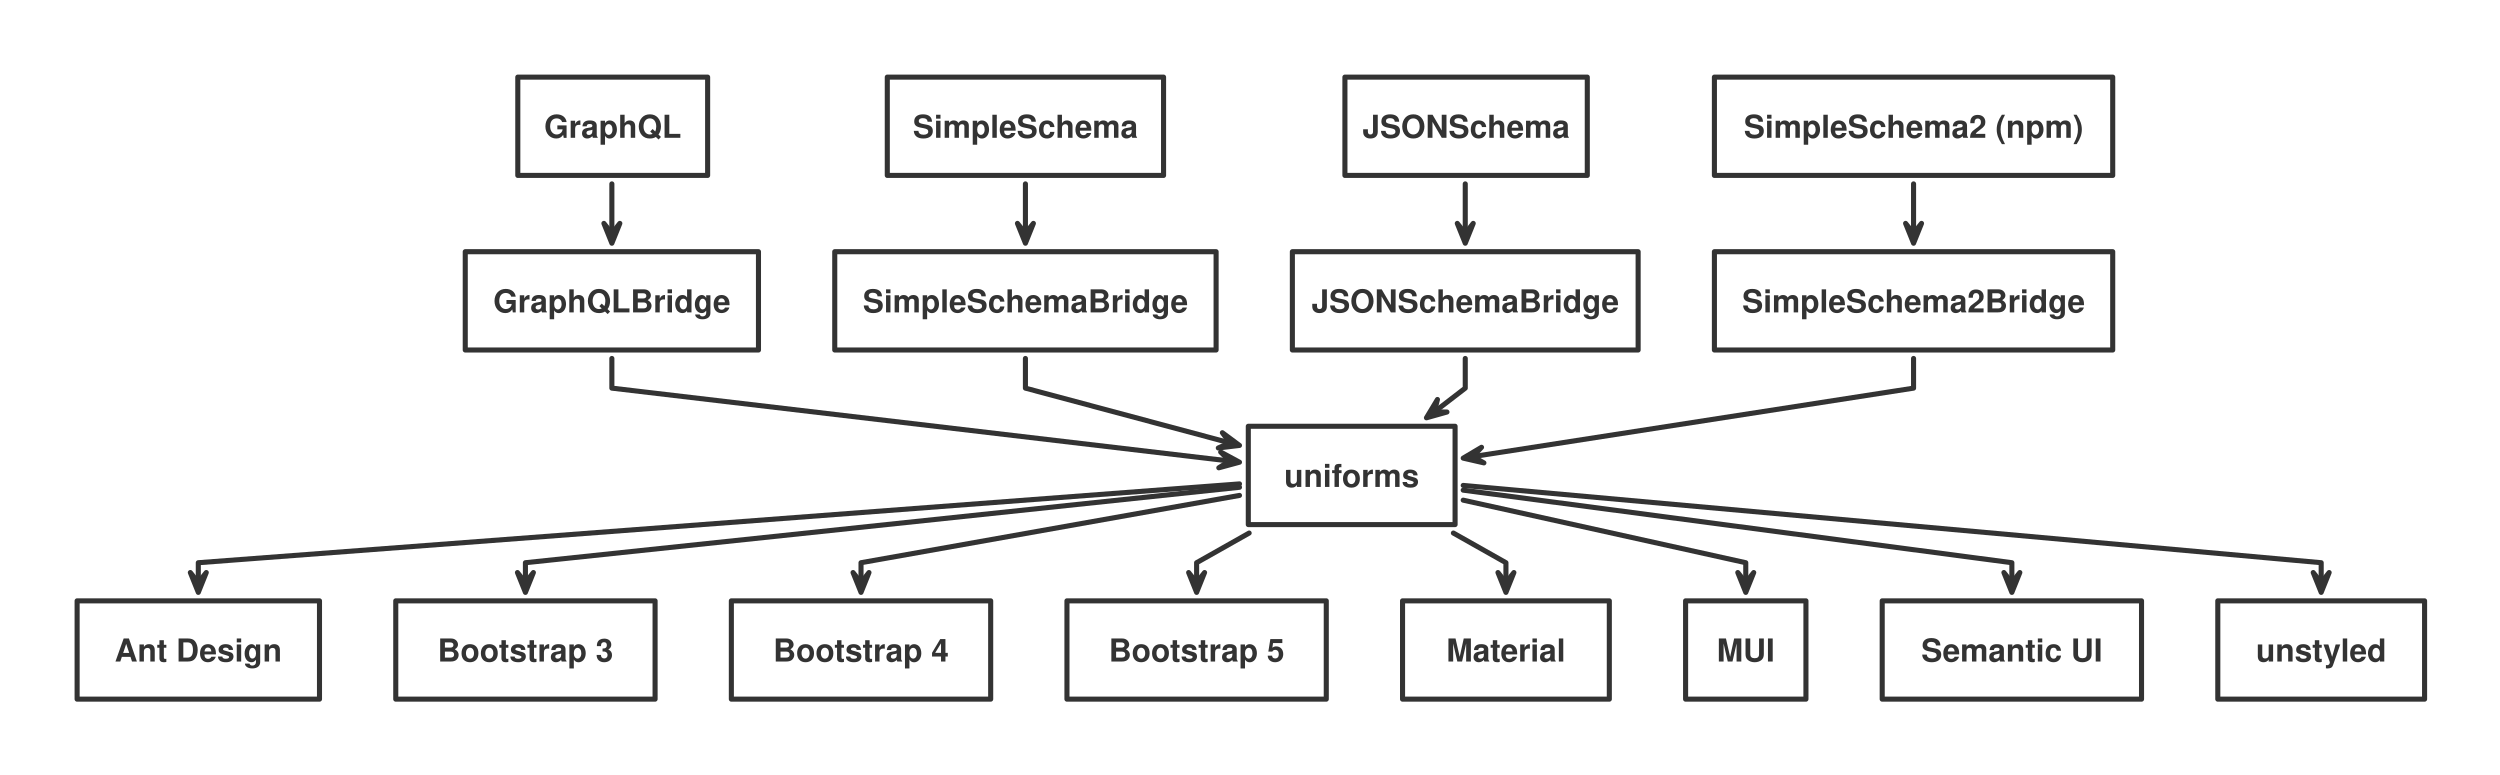
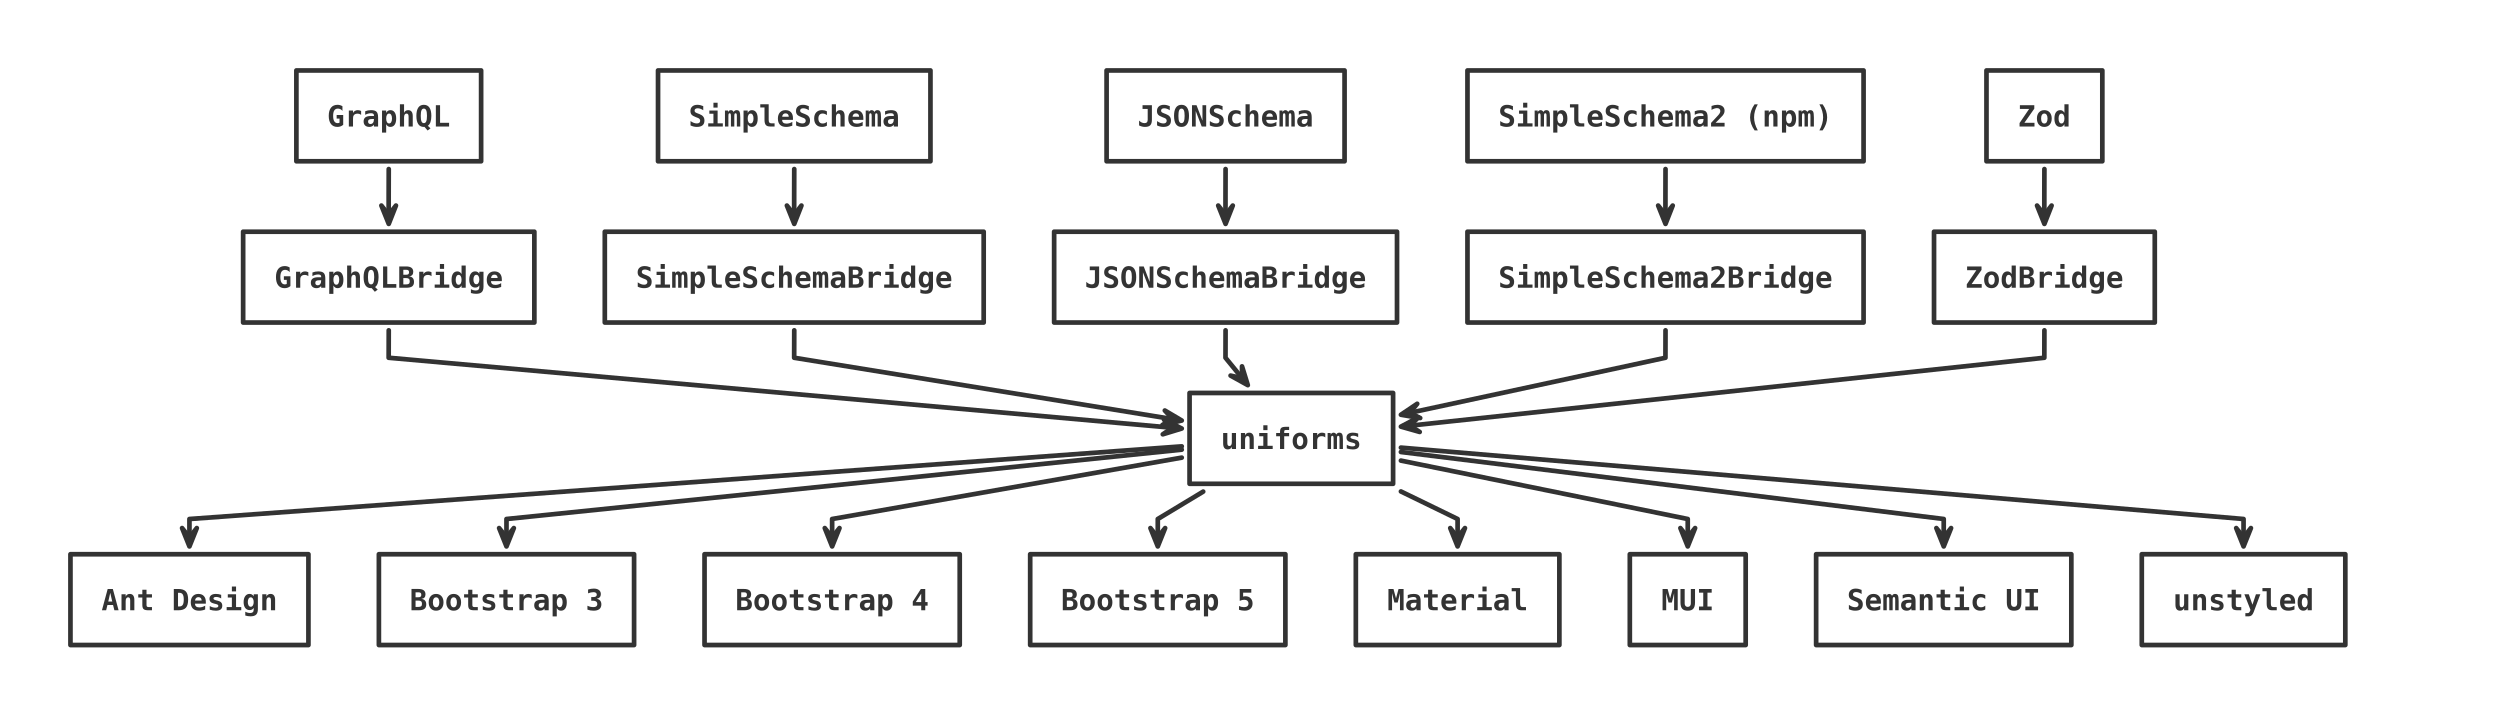
- <svg xmlns="http://www.w3.org/2000/svg" version="1.1" baseProfile="full" width="1475" height="457" viewbox="0 0 1475 457" style="font:bold  14pt monospace, Helvetica, sans-serif;;stroke-linejoin:round;stroke-linecap:round">
-   <rect x="0" y="0" height="457" width="1475" style="stroke:none; fill:transparent;" />
-   <path d="M361 108.5 L361 126 L361 137.7 L361 137.7 " style="stroke:#333;fill:none;stroke-dasharray:none;stroke-width:3;" />
-   <path d="M356.3 131.8 L361 137.7 L365.7 131.8 L361 143.5 Z" style="stroke:#333;fill:#333;stroke-dasharray:none;stroke-width:3;" />
-   <path d="M864.5 108.5 L864.5 126 L864.5 137.7 L864.5 137.7 " style="stroke:#333;fill:none;stroke-dasharray:none;stroke-width:3;" />
-   <path d="M859.8 131.8 L864.5 137.7 L869.2 131.8 L864.5 143.5 Z" style="stroke:#333;fill:#333;stroke-dasharray:none;stroke-width:3;" />
-   <path d="M1129 108.5 L1129 126 L1129 137.7 L1129 137.7 " style="stroke:#333;fill:none;stroke-dasharray:none;stroke-width:3;" />
-   <path d="M1124.3 131.8 L1129 137.7 L1133.7 131.8 L1129 143.5 Z" style="stroke:#333;fill:#333;stroke-dasharray:none;stroke-width:3;" />
-   <path d="M605 108.5 L605 126 L605 137.7 L605 137.7 " style="stroke:#333;fill:none;stroke-dasharray:none;stroke-width:3;" />
-   <path d="M600.3 131.8 L605 137.7 L609.7 131.8 L605 143.5 Z" style="stroke:#333;fill:#333;stroke-dasharray:none;stroke-width:3;" />
-   <path d="M361 211.5 L361 229 L725.5 272 L725.5 272 " style="stroke:#333;fill:none;stroke-dasharray:none;stroke-width:3;" />
-   <path d="M719.1 276 L725.5 272 L720.2 266.7 L731.3 272.7 Z" style="stroke:#333;fill:#333;stroke-dasharray:none;stroke-width:3;" />
-   <path d="M605 211.5 L605 229 L725.6 261.3 L725.6 261.3 " style="stroke:#333;fill:none;stroke-dasharray:none;stroke-width:3;" />
-   <path d="M718.8 264.3 L725.6 261.3 L721.2 255.3 L731.3 262.8 Z" style="stroke:#333;fill:#333;stroke-dasharray:none;stroke-width:3;" />
-   <path d="M864.5 211.5 L864.5 229 L846.3 243 L846.3 243 " style="stroke:#333;fill:none;stroke-dasharray:none;stroke-width:3;" />
-   <path d="M848.1 235.7 L846.3 243 L853.7 243.1 L841.6 246.5 Z" style="stroke:#333;fill:#333;stroke-dasharray:none;stroke-width:3;" />
-   <path d="M1129 211.5 L1129 229 L869 269.4 L869 269.4 " style="stroke:#333;fill:none;stroke-dasharray:none;stroke-width:3;" />
-   <path d="M874.1 263.9 L869 269.4 L875.5 273.1 L863.3 270.3 Z" style="stroke:#333;fill:#333;stroke-dasharray:none;stroke-width:3;" />
-   <path d="M731.3 285.5 L117 332 L117 343.7 L117 343.7 " style="stroke:#333;fill:none;stroke-dasharray:none;stroke-width:3;" />
-   <path d="M112.3 337.8 L117 343.7 L121.7 337.8 L117 349.5 Z" style="stroke:#333;fill:#333;stroke-dasharray:none;stroke-width:3;" />
-   <path d="M731.3 287.5 L310 332 L310 343.7 L310 343.7 " style="stroke:#333;fill:none;stroke-dasharray:none;stroke-width:3;" />
-   <path d="M305.3 337.8 L310 343.7 L314.7 337.8 L310 349.5 Z" style="stroke:#333;fill:#333;stroke-dasharray:none;stroke-width:3;" />
-   <path d="M731.3 292.3 L508 332 L508 343.7 L508 343.7 " style="stroke:#333;fill:none;stroke-dasharray:none;stroke-width:3;" />
-   <path d="M503.3 337.8 L508 343.7 L512.7 337.8 L508 349.5 Z" style="stroke:#333;fill:#333;stroke-dasharray:none;stroke-width:3;" />
-   <path d="M737 314.5 L706 332 L706 343.7 L706 343.7 " style="stroke:#333;fill:none;stroke-dasharray:none;stroke-width:3;" />
-   <path d="M701.3 337.8 L706 343.7 L710.7 337.8 L706 349.5 Z" style="stroke:#333;fill:#333;stroke-dasharray:none;stroke-width:3;" />
-   <path d="M857.5 314.5 L888.5 332 L888.5 343.7 L888.5 343.7 " style="stroke:#333;fill:none;stroke-dasharray:none;stroke-width:3;" />
-   <path d="M883.8 337.8 L888.5 343.7 L893.2 337.8 L888.5 349.5 Z" style="stroke:#333;fill:#333;stroke-dasharray:none;stroke-width:3;" />
-   <path d="M863.3 295.1 L1030 332 L1030 343.7 L1030 343.7 " style="stroke:#333;fill:none;stroke-dasharray:none;stroke-width:3;" />
-   <path d="M1025.3 337.8 L1030 343.7 L1034.7 337.8 L1030 349.5 Z" style="stroke:#333;fill:#333;stroke-dasharray:none;stroke-width:3;" />
-   <path d="M863.3 289.2 L1187 332 L1187 343.7 L1187 343.7 " style="stroke:#333;fill:none;stroke-dasharray:none;stroke-width:3;" />
-   <path d="M1182.3 337.8 L1187 343.7 L1191.7 337.8 L1187 349.5 Z" style="stroke:#333;fill:#333;stroke-dasharray:none;stroke-width:3;" />
-   <path d="M863.3 286.4 L1369.5 332 L1369.5 343.7 L1369.5 343.7 " style="stroke:#333;fill:none;stroke-dasharray:none;stroke-width:3;" />
-   <path d="M1364.8 337.8 L1369.5 343.7 L1374.2 337.8 L1369.5 349.5 Z" style="stroke:#333;fill:#333;stroke-dasharray:none;stroke-width:3;" />
-   <rect x="305.5" y="45.5" height="58" width="112" data-name="GraphQL" style="stroke:#333;fill:transparent;stroke-dasharray:none;stroke-width:3;" />
-   <text x="361.5" y="81.3" style="fill: #333;font:bold  14pt monospace, Helvetica, sans-serif;text-anchor: middle;" data-name="GraphQL">GraphQL</text>
-   <rect x="274.5" y="148.5" height="58" width="173" data-name="GraphQLBridge" style="stroke:#333;fill:transparent;stroke-dasharray:none;stroke-width:3;" />
-   <text x="361" y="184.3" style="fill: #333;font:bold  14pt monospace, Helvetica, sans-serif;text-anchor: middle;" data-name="GraphQLBridge">GraphQLBridge</text>
-   <rect x="793.5" y="45.5" height="58" width="143" data-name="JSONSchema" style="stroke:#333;fill:transparent;stroke-dasharray:none;stroke-width:3;" />
-   <text x="865" y="81.3" style="fill: #333;font:bold  14pt monospace, Helvetica, sans-serif;text-anchor: middle;" data-name="JSONSchema">JSONSchema</text>
-   <rect x="762.5" y="148.5" height="58" width="204" data-name="JSONSchemaBridge" style="stroke:#333;fill:transparent;stroke-dasharray:none;stroke-width:3;" />
-   <text x="864.5" y="184.3" style="fill: #333;font:bold  14pt monospace, Helvetica, sans-serif;text-anchor: middle;" data-name="JSONSchemaBridge">JSONSchemaBridge</text>
-   <rect x="1011.5" y="45.5" height="58" width="235" data-name="SimpleSchema2 (npm)" style="stroke:#333;fill:transparent;stroke-dasharray:none;stroke-width:3;" />
-   <text x="1129" y="81.3" style="fill: #333;font:bold  14pt monospace, Helvetica, sans-serif;text-anchor: middle;" data-name="SimpleSchema2 (npm)">SimpleSchema2 (npm)</text>
-   <rect x="1011.5" y="148.5" height="58" width="235" data-name="SimpleSchema2Bridge" style="stroke:#333;fill:transparent;stroke-dasharray:none;stroke-width:3;" />
-   <text x="1129" y="184.3" style="fill: #333;font:bold  14pt monospace, Helvetica, sans-serif;text-anchor: middle;" data-name="SimpleSchema2Bridge">SimpleSchema2Bridge</text>
-   <rect x="523.5" y="45.5" height="58" width="163" data-name="SimpleSchema" style="stroke:#333;fill:transparent;stroke-dasharray:none;stroke-width:3;" />
-   <text x="605" y="81.3" style="fill: #333;font:bold  14pt monospace, Helvetica, sans-serif;text-anchor: middle;" data-name="SimpleSchema">SimpleSchema</text>
-   <rect x="492.5" y="148.5" height="58" width="225" data-name="SimpleSchemaBridge" style="stroke:#333;fill:transparent;stroke-dasharray:none;stroke-width:3;" />
-   <text x="605" y="184.3" style="fill: #333;font:bold  14pt monospace, Helvetica, sans-serif;text-anchor: middle;" data-name="SimpleSchemaBridge">SimpleSchemaBridge</text>
-   <rect x="736.5" y="251.5" height="58" width="122" data-name="uniforms" style="stroke:#333;fill:transparent;stroke-dasharray:none;stroke-width:3;" />
-   <text x="797.5" y="287.3" style="fill: #333;font:bold  14pt monospace, Helvetica, sans-serif;text-anchor: middle;" data-name="uniforms">uniforms</text>
-   <rect x="45.5" y="354.5" height="58" width="143" data-name="Ant Design" style="stroke:#333;fill:transparent;stroke-dasharray:none;stroke-width:3;" />
-   <text x="117" y="390.3" style="fill: #333;font:bold  14pt monospace, Helvetica, sans-serif;text-anchor: middle;" data-name="Ant Design">Ant Design</text>
-   <rect x="233.5" y="354.5" height="58" width="153" data-name="Bootstrap 3" style="stroke:#333;fill:transparent;stroke-dasharray:none;stroke-width:3;" />
-   <text x="310" y="390.3" style="fill: #333;font:bold  14pt monospace, Helvetica, sans-serif;text-anchor: middle;" data-name="Bootstrap 3">Bootstrap 3</text>
-   <rect x="431.5" y="354.5" height="58" width="153" data-name="Bootstrap 4" style="stroke:#333;fill:transparent;stroke-dasharray:none;stroke-width:3;" />
-   <text x="508" y="390.3" style="fill: #333;font:bold  14pt monospace, Helvetica, sans-serif;text-anchor: middle;" data-name="Bootstrap 4">Bootstrap 4</text>
-   <rect x="629.5" y="354.5" height="58" width="153" data-name="Bootstrap 5" style="stroke:#333;fill:transparent;stroke-dasharray:none;stroke-width:3;" />
-   <text x="706" y="390.3" style="fill: #333;font:bold  14pt monospace, Helvetica, sans-serif;text-anchor: middle;" data-name="Bootstrap 5">Bootstrap 5</text>
-   <rect x="827.5" y="354.5" height="58" width="122" data-name="Material" style="stroke:#333;fill:transparent;stroke-dasharray:none;stroke-width:3;" />
-   <text x="888.5" y="390.3" style="fill: #333;font:bold  14pt monospace, Helvetica, sans-serif;text-anchor: middle;" data-name="Material">Material</text>
-   <rect x="994.5" y="354.5" height="58" width="71" data-name="MUI" style="stroke:#333;fill:transparent;stroke-dasharray:none;stroke-width:3;" />
-   <text x="1030" y="390.3" style="fill: #333;font:bold  14pt monospace, Helvetica, sans-serif;text-anchor: middle;" data-name="MUI">MUI</text>
-   <rect x="1110.5" y="354.5" height="58" width="153" data-name="Semantic UI" style="stroke:#333;fill:transparent;stroke-dasharray:none;stroke-width:3;" />
-   <text x="1187" y="390.3" style="fill: #333;font:bold  14pt monospace, Helvetica, sans-serif;text-anchor: middle;" data-name="Semantic UI">Semantic UI</text>
-   <rect x="1308.5" y="354.5" height="58" width="122" data-name="unstyled" style="stroke:#333;fill:transparent;stroke-dasharray:none;stroke-width:3;" />
-   <text x="1369.5" y="390.3" style="fill: #333;font:bold  14pt monospace, Helvetica, sans-serif;text-anchor: middle;" data-name="unstyled">unstyled</text>
+ <svg xmlns="http://www.w3.org/2000/svg" version="1.1" baseProfile="full" width="1596.8" height="457.0" viewbox="0 0 1596.75 457">
+   <g stroke-width="1.0" text-align="left" font="12pt Helvetica, Arial, sans-serif" font-size="14pt" font-family="monospace" font-weight="bold" font-style="normal">
+     <g font-family="monospace" font-size="14pt" font-weight="bold" font-style="normal" stroke-width="3.0" stroke-linejoin="round" stroke-linecap="round" stroke="#333">
+       <g stroke="transparent" fill="transparent">
+         <rect x="0.0" y="0.0" height="457.0" width="1596.8" stroke="none" />
+       </g>
+       <g transform="translate(20, 20)" fill="#333">
+         <g transform="translate(20, 20)" fill="#333" font-family="monospace" font-size="14pt" font-weight="normal" font-style="normal">
+           <path d="M208.3 68.0 L208.25 85.5 L208.25 97.167 L208.3 97.2 " fill="none" />
+           <path d="M203.6 91.3 L208.3 97.2 L212.9 91.3 L208.3 103.0 Z" />
+           <path d="M208.3 171.0 L208.25 188.5 L708.94 233.228 L708.9 233.2 " fill="none" />
+           <path d="M702.7 237.4 L708.9 233.2 L703.5 228.1 L714.8 233.7 Z" />
+           <path d="M467.3 68.0 L467.25 85.5 L467.25 97.167 L467.3 97.2 " fill="none" />
+           <path d="M462.6 91.3 L467.3 97.2 L471.9 91.3 L467.3 103.0 Z" />
+           <path d="M467.3 171.0 L467.25 188.5 L708.992 227.712 L709.0 227.7 " fill="none" />
+           <path d="M702.5 231.4 L709.0 227.7 L704.0 222.2 L714.8 228.6 Z" />
+           <path d="M742.8 68.0 L742.75 85.5 L742.75 97.167 L742.8 97.2 " fill="none" />
+           <path d="M738.1 91.3 L742.8 97.2 L747.4 91.3 L742.8 103.0 Z" />
+           <path d="M742.8 171.0 L742.75 188.5 L753.335 201.479 L753.3 201.5 " fill="none" />
+           <path d="M746.0 199.9 L753.3 201.5 L753.3 194.0 L757.0 206.0 Z" />
+           <path d="M1023.8 68.0 L1023.75 85.5 L1023.75 97.167 L1023.8 97.2 " fill="none" />
+           <path d="M1019.1 91.3 L1023.8 97.2 L1028.4 91.3 L1023.8 103.0 Z" />
+           <path d="M1023.8 171.0 L1023.75 188.5 L860.452 223.688 L860.5 223.7 " fill="none" />
+           <path d="M865.2 217.9 L860.5 223.7 L867.1 227.0 L854.8 224.9 Z" />
+           <path d="M1265.8 68.0 L1265.75 85.5 L1265.75 97.167 L1265.8 97.2 " fill="none" />
+           <path d="M1261.1 91.3 L1265.8 97.2 L1270.4 91.3 L1265.8 103.0 Z" />
+           <path d="M1265.8 171.0 L1265.75 188.5 L860.55 231.884 L860.6 231.9 " fill="none" />
+           <path d="M865.9 226.6 L860.6 231.9 L866.8 235.9 L854.8 232.5 Z" />
+           <path d="M714.8 245.1 L81 291.5 L81 303.167 L81.0 303.2 " fill="none" />
+           <path d="M76.3 297.3 L81.0 303.2 L85.7 297.3 L81.0 309.0 Z" />
+           <path d="M714.8 247.2 L283.5 291.5 L283.5 303.167 L283.5 303.2 " fill="none" />
+           <path d="M278.8 297.3 L283.5 303.2 L288.2 297.3 L283.5 309.0 Z" />
+           <path d="M714.8 252.3 L491.5 291.5 L491.5 303.167 L491.5 303.2 " fill="none" />
+           <path d="M486.8 297.3 L491.5 303.2 L496.2 297.3 L491.5 309.0 Z" />
+           <path d="M728.5 274.0 L699.5 291.5 L699.5 303.167 L699.5 303.2 " fill="none" />
+           <path d="M694.8 297.3 L699.5 303.2 L704.2 297.3 L699.5 309.0 Z" />
+           <path d="M854.8 273.9 L891 291.5 L891 303.167 L891.0 303.2 " fill="none" />
+           <path d="M886.3 297.3 L891.0 303.2 L895.7 297.3 L891.0 309.0 Z" />
+           <path d="M854.8 254.2 L1038 291.5 L1038 303.167 L1038.0 303.2 " fill="none" />
+           <path d="M1033.3 297.3 L1038.0 303.2 L1042.7 297.3 L1038.0 309.0 Z" />
+           <path d="M854.8 248.7 L1201.5 291.5 L1201.5 303.167 L1201.5 303.2 " fill="none" />
+           <path d="M1196.8 297.3 L1201.5 303.2 L1206.2 297.3 L1201.5 309.0 Z" />
+           <path d="M854.8 245.9 L1393 291.5 L1393 303.167 L1393.0 303.2 " fill="none" />
+           <path d="M1388.3 297.3 L1393.0 303.2 L1397.7 297.3 L1393.0 309.0 Z" />
+           <g data-name="GraphQL">
+             <g fill="transparent" stroke="#333" data-name="GraphQL">
+               <rect x="149.3" y="5.0" height="58.0" width="118.0" data-name="GraphQL" />
+             </g>
+             <g transform="translate(149.25, 5)" font-family="monospace" font-size="14pt" font-weight="bold" font-style="normal" data-name="GraphQL">
+               <g transform="translate(20, 20)" fill="#333" text-align="center" data-name="GraphQL">
+                 <text x="39.0" y="15.8" stroke="none" text-anchor="middle" data-name="GraphQL">GraphQL</text>
+               </g>
+             </g>
+           </g>
+           <g data-name="GraphQLBridge">
+             <g fill="transparent" stroke="#333" data-name="GraphQLBridge">
+               <rect x="115.3" y="108.0" height="58.0" width="186.0" data-name="GraphQLBridge" />
+             </g>
+             <g transform="translate(115.25, 108)" font-family="monospace" font-size="14pt" font-weight="bold" font-style="normal" data-name="GraphQLBridge">
+               <g transform="translate(20, 20)" fill="#333" text-align="center" data-name="GraphQLBridge">
+                 <text x="73.0" y="15.8" stroke="none" text-anchor="middle" data-name="GraphQLBridge">GraphQLBridge</text>
+               </g>
+             </g>
+           </g>
+           <g data-name="uniforms">
+             <g fill="transparent" stroke="#333" data-name="uniforms">
+               <rect x="719.8" y="211.0" height="58.0" width="130.0" data-name="uniforms" />
+             </g>
+             <g transform="translate(719.75, 211)" font-family="monospace" font-size="14pt" font-weight="bold" font-style="normal" data-name="uniforms">
+               <g transform="translate(20, 20)" fill="#333" text-align="center" data-name="uniforms">
+                 <text x="45.0" y="15.8" stroke="none" text-anchor="middle" data-name="uniforms">uniforms</text>
+               </g>
+             </g>
+           </g>
+           <g data-name="SimpleSchema">
+             <g fill="transparent" stroke="#333" data-name="SimpleSchema">
+               <rect x="380.3" y="5.0" height="58.0" width="174.0" data-name="SimpleSchema" />
+             </g>
+             <g transform="translate(380.25, 5)" font-family="monospace" font-size="14pt" font-weight="bold" font-style="normal" data-name="SimpleSchema">
+               <g transform="translate(20, 20)" fill="#333" text-align="center" data-name="SimpleSchema">
+                 <text x="67.0" y="15.8" stroke="none" text-anchor="middle" data-name="SimpleSchema">SimpleSchema</text>
+               </g>
+             </g>
+           </g>
+           <g data-name="SimpleSchemaBridge">
+             <g fill="transparent" stroke="#333" data-name="SimpleSchemaBridge">
+               <rect x="346.3" y="108.0" height="58.0" width="242.0" data-name="SimpleSchemaBridge" />
+             </g>
+             <g transform="translate(346.25, 108)" font-family="monospace" font-size="14pt" font-weight="bold" font-style="normal" data-name="SimpleSchemaBridge">
+               <g transform="translate(20, 20)" fill="#333" text-align="center" data-name="SimpleSchemaBridge">
+                 <text x="101.0" y="15.8" stroke="none" text-anchor="middle" data-name="SimpleSchemaBridge">SimpleSchemaBridge</text>
+               </g>
+             </g>
+           </g>
+           <g data-name="JSONSchema">
+             <g fill="transparent" stroke="#333" data-name="JSONSchema">
+               <rect x="666.8" y="5.0" height="58.0" width="152.0" data-name="JSONSchema" />
+             </g>
+             <g transform="translate(666.75, 5)" font-family="monospace" font-size="14pt" font-weight="bold" font-style="normal" data-name="JSONSchema">
+               <g transform="translate(20, 20)" fill="#333" text-align="center" data-name="JSONSchema">
+                 <text x="56.0" y="15.8" stroke="none" text-anchor="middle" data-name="JSONSchema">JSONSchema</text>
+               </g>
+             </g>
+           </g>
+           <g data-name="JSONSchemaBridge">
+             <g fill="transparent" stroke="#333" data-name="JSONSchemaBridge">
+               <rect x="633.3" y="108.0" height="58.0" width="219.0" data-name="JSONSchemaBridge" />
+             </g>
+             <g transform="translate(633.25, 108)" font-family="monospace" font-size="14pt" font-weight="bold" font-style="normal" data-name="JSONSchemaBridge">
+               <g transform="translate(20, 20)" fill="#333" text-align="center" data-name="JSONSchemaBridge">
+                 <text x="89.5" y="15.8" stroke="none" text-anchor="middle" data-name="JSONSchemaBridge">JSONSchemaBridge</text>
+               </g>
+             </g>
+           </g>
+           <g data-name="SimpleSchema2 (npm)">
+             <g fill="transparent" stroke="#333" data-name="SimpleSchema2 (npm)">
+               <rect x="897.3" y="5.0" height="58.0" width="253.0" data-name="SimpleSchema2 (npm)" />
+             </g>
+             <g transform="translate(897.25, 5)" font-family="monospace" font-size="14pt" font-weight="bold" font-style="normal" data-name="SimpleSchema2 (npm)">
+               <g transform="translate(20, 20)" fill="#333" text-align="center" data-name="SimpleSchema2 (npm)">
+                 <text x="106.5" y="15.8" stroke="none" text-anchor="middle" data-name="SimpleSchema2 (npm)">SimpleSchema2 (npm)</text>
+               </g>
+             </g>
+           </g>
+           <g data-name="SimpleSchema2Bridge">
+             <g fill="transparent" stroke="#333" data-name="SimpleSchema2Bridge">
+               <rect x="897.3" y="108.0" height="58.0" width="253.0" data-name="SimpleSchema2Bridge" />
+             </g>
+             <g transform="translate(897.25, 108)" font-family="monospace" font-size="14pt" font-weight="bold" font-style="normal" data-name="SimpleSchema2Bridge">
+               <g transform="translate(20, 20)" fill="#333" text-align="center" data-name="SimpleSchema2Bridge">
+                 <text x="106.5" y="15.8" stroke="none" text-anchor="middle" data-name="SimpleSchema2Bridge">SimpleSchema2Bridge</text>
+               </g>
+             </g>
+           </g>
+           <g data-name="Zod">
+             <g fill="transparent" stroke="#333" data-name="Zod">
+               <rect x="1228.8" y="5.0" height="58.0" width="74.0" data-name="Zod" />
+             </g>
+             <g transform="translate(1228.75, 5)" font-family="monospace" font-size="14pt" font-weight="bold" font-style="normal" data-name="Zod">
+               <g transform="translate(20, 20)" fill="#333" text-align="center" data-name="Zod">
+                 <text x="17.0" y="15.8" stroke="none" text-anchor="middle" data-name="Zod">Zod</text>
+               </g>
+             </g>
+           </g>
+           <g data-name="ZodBridge">
+             <g fill="transparent" stroke="#333" data-name="ZodBridge">
+               <rect x="1195.3" y="108.0" height="58.0" width="141.0" data-name="ZodBridge" />
+             </g>
+             <g transform="translate(1195.25, 108)" font-family="monospace" font-size="14pt" font-weight="bold" font-style="normal" data-name="ZodBridge">
+               <g transform="translate(20, 20)" fill="#333" text-align="center" data-name="ZodBridge">
+                 <text x="50.5" y="15.8" stroke="none" text-anchor="middle" data-name="ZodBridge">ZodBridge</text>
+               </g>
+             </g>
+           </g>
+           <g data-name="Ant Design">
+             <g fill="transparent" stroke="#333" data-name="Ant Design">
+               <rect x="5.0" y="314.0" height="58.0" width="152.0" data-name="Ant Design" />
+             </g>
+             <g transform="translate(5, 314)" font-family="monospace" font-size="14pt" font-weight="bold" font-style="normal" data-name="Ant Design">
+               <g transform="translate(20, 20)" fill="#333" text-align="center" data-name="Ant Design">
+                 <text x="56.0" y="15.8" stroke="none" text-anchor="middle" data-name="Ant Design">Ant Design</text>
+               </g>
+             </g>
+           </g>
+           <g data-name="Bootstrap 3">
+             <g fill="transparent" stroke="#333" data-name="Bootstrap 3">
+               <rect x="202.0" y="314.0" height="58.0" width="163.0" data-name="Bootstrap 3" />
+             </g>
+             <g transform="translate(202, 314)" font-family="monospace" font-size="14pt" font-weight="bold" font-style="normal" data-name="Bootstrap 3">
+               <g transform="translate(20, 20)" fill="#333" text-align="center" data-name="Bootstrap 3">
+                 <text x="61.5" y="15.8" stroke="none" text-anchor="middle" data-name="Bootstrap 3">Bootstrap 3</text>
+               </g>
+             </g>
+           </g>
+           <g data-name="Bootstrap 4">
+             <g fill="transparent" stroke="#333" data-name="Bootstrap 4">
+               <rect x="410.0" y="314.0" height="58.0" width="163.0" data-name="Bootstrap 4" />
+             </g>
+             <g transform="translate(410, 314)" font-family="monospace" font-size="14pt" font-weight="bold" font-style="normal" data-name="Bootstrap 4">
+               <g transform="translate(20, 20)" fill="#333" text-align="center" data-name="Bootstrap 4">
+                 <text x="61.5" y="15.8" stroke="none" text-anchor="middle" data-name="Bootstrap 4">Bootstrap 4</text>
+               </g>
+             </g>
+           </g>
+           <g data-name="Bootstrap 5">
+             <g fill="transparent" stroke="#333" data-name="Bootstrap 5">
+               <rect x="618.0" y="314.0" height="58.0" width="163.0" data-name="Bootstrap 5" />
+             </g>
+             <g transform="translate(618, 314)" font-family="monospace" font-size="14pt" font-weight="bold" font-style="normal" data-name="Bootstrap 5">
+               <g transform="translate(20, 20)" fill="#333" text-align="center" data-name="Bootstrap 5">
+                 <text x="61.5" y="15.8" stroke="none" text-anchor="middle" data-name="Bootstrap 5">Bootstrap 5</text>
+               </g>
+             </g>
+           </g>
+           <g data-name="Material">
+             <g fill="transparent" stroke="#333" data-name="Material">
+               <rect x="826.0" y="314.0" height="58.0" width="130.0" data-name="Material" />
+             </g>
+             <g transform="translate(826, 314)" font-family="monospace" font-size="14pt" font-weight="bold" font-style="normal" data-name="Material">
+               <g transform="translate(20, 20)" fill="#333" text-align="center" data-name="Material">
+                 <text x="45.0" y="15.8" stroke="none" text-anchor="middle" data-name="Material">Material</text>
+               </g>
+             </g>
+           </g>
+           <g data-name="MUI">
+             <g fill="transparent" stroke="#333" data-name="MUI">
+               <rect x="1001.0" y="314.0" height="58.0" width="74.0" data-name="MUI" />
+             </g>
+             <g transform="translate(1001, 314)" font-family="monospace" font-size="14pt" font-weight="bold" font-style="normal" data-name="MUI">
+               <g transform="translate(20, 20)" fill="#333" text-align="center" data-name="MUI">
+                 <text x="17.0" y="15.8" stroke="none" text-anchor="middle" data-name="MUI">MUI</text>
+               </g>
+             </g>
+           </g>
+           <g data-name="Semantic UI">
+             <g fill="transparent" stroke="#333" data-name="Semantic UI">
+               <rect x="1120.0" y="314.0" height="58.0" width="163.0" data-name="Semantic UI" />
+             </g>
+             <g transform="translate(1120, 314)" font-family="monospace" font-size="14pt" font-weight="bold" font-style="normal" data-name="Semantic UI">
+               <g transform="translate(20, 20)" fill="#333" text-align="center" data-name="Semantic UI">
+                 <text x="61.5" y="15.8" stroke="none" text-anchor="middle" data-name="Semantic UI">Semantic UI</text>
+               </g>
+             </g>
+           </g>
+           <g data-name="unstyled">
+             <g fill="transparent" stroke="#333" data-name="unstyled">
+               <rect x="1328.0" y="314.0" height="58.0" width="130.0" data-name="unstyled" />
+             </g>
+             <g transform="translate(1328, 314)" font-family="monospace" font-size="14pt" font-weight="bold" font-style="normal" data-name="unstyled">
+               <g transform="translate(20, 20)" fill="#333" text-align="center" data-name="unstyled">
+                 <text x="45.0" y="15.8" stroke="none" text-anchor="middle" data-name="unstyled">unstyled</text>
+               </g>
+             </g>
+           </g>
+         </g>
+       </g>
+     </g>
+   </g>
</svg>
